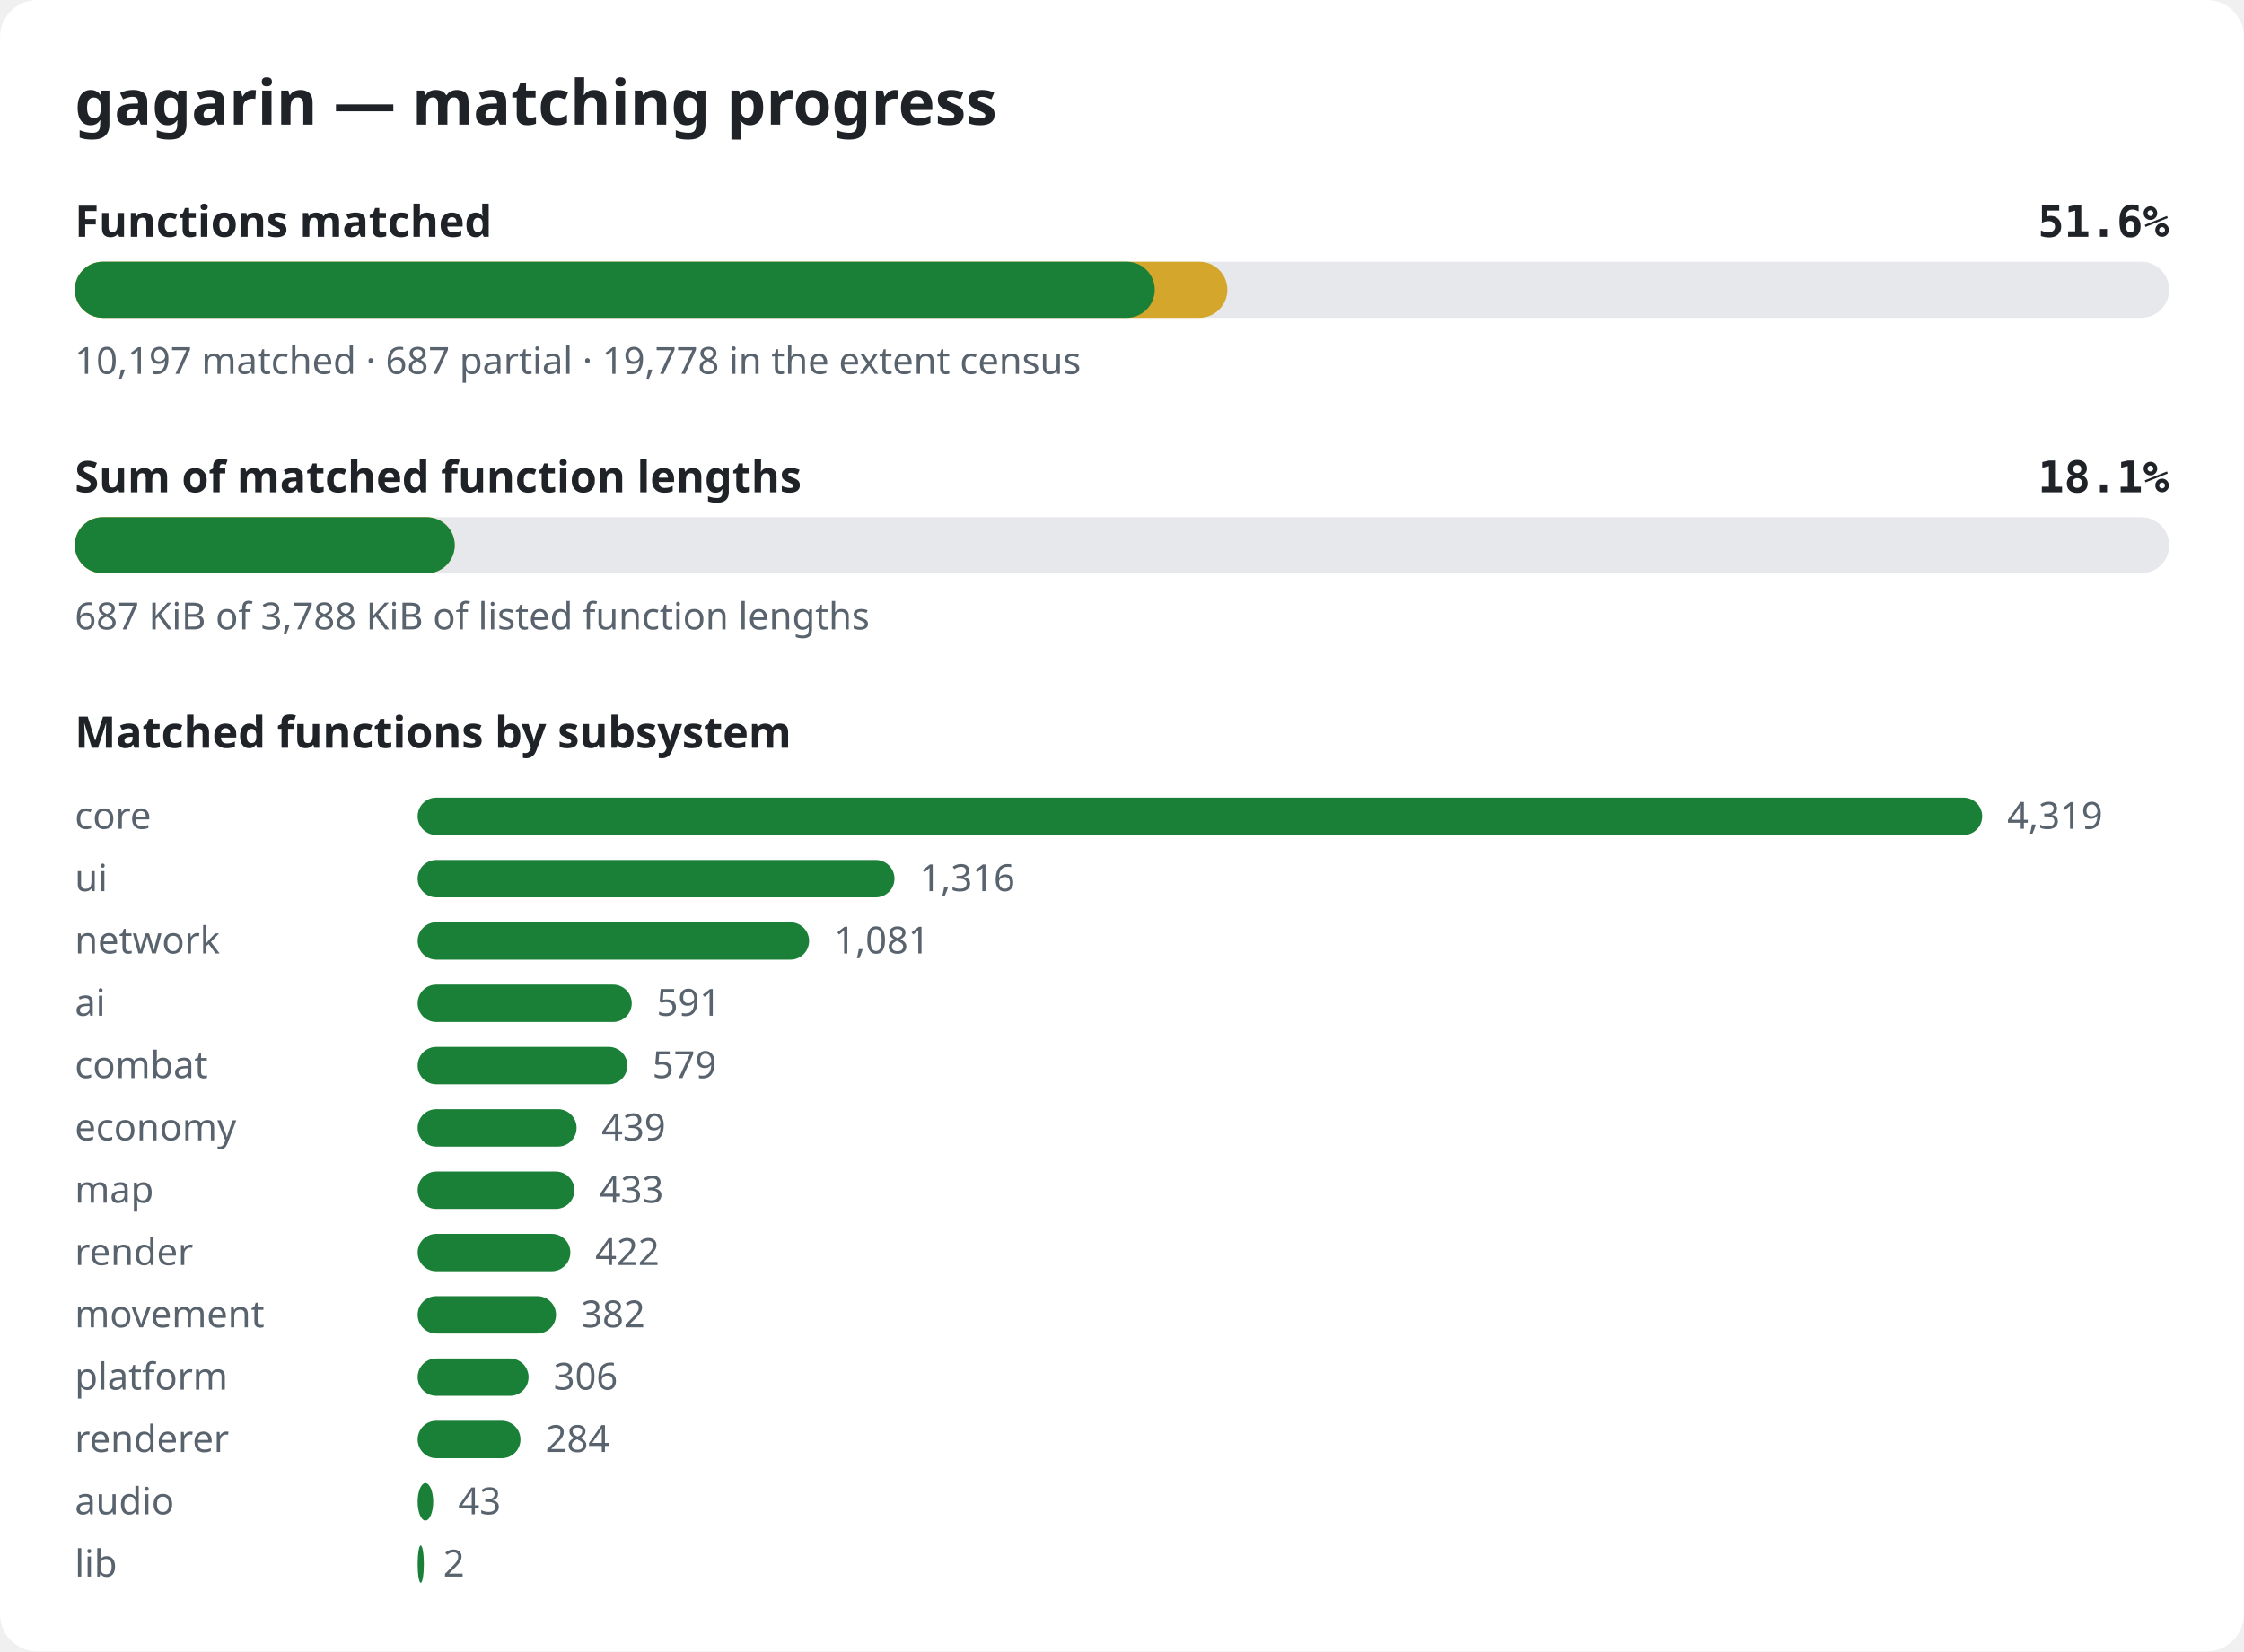
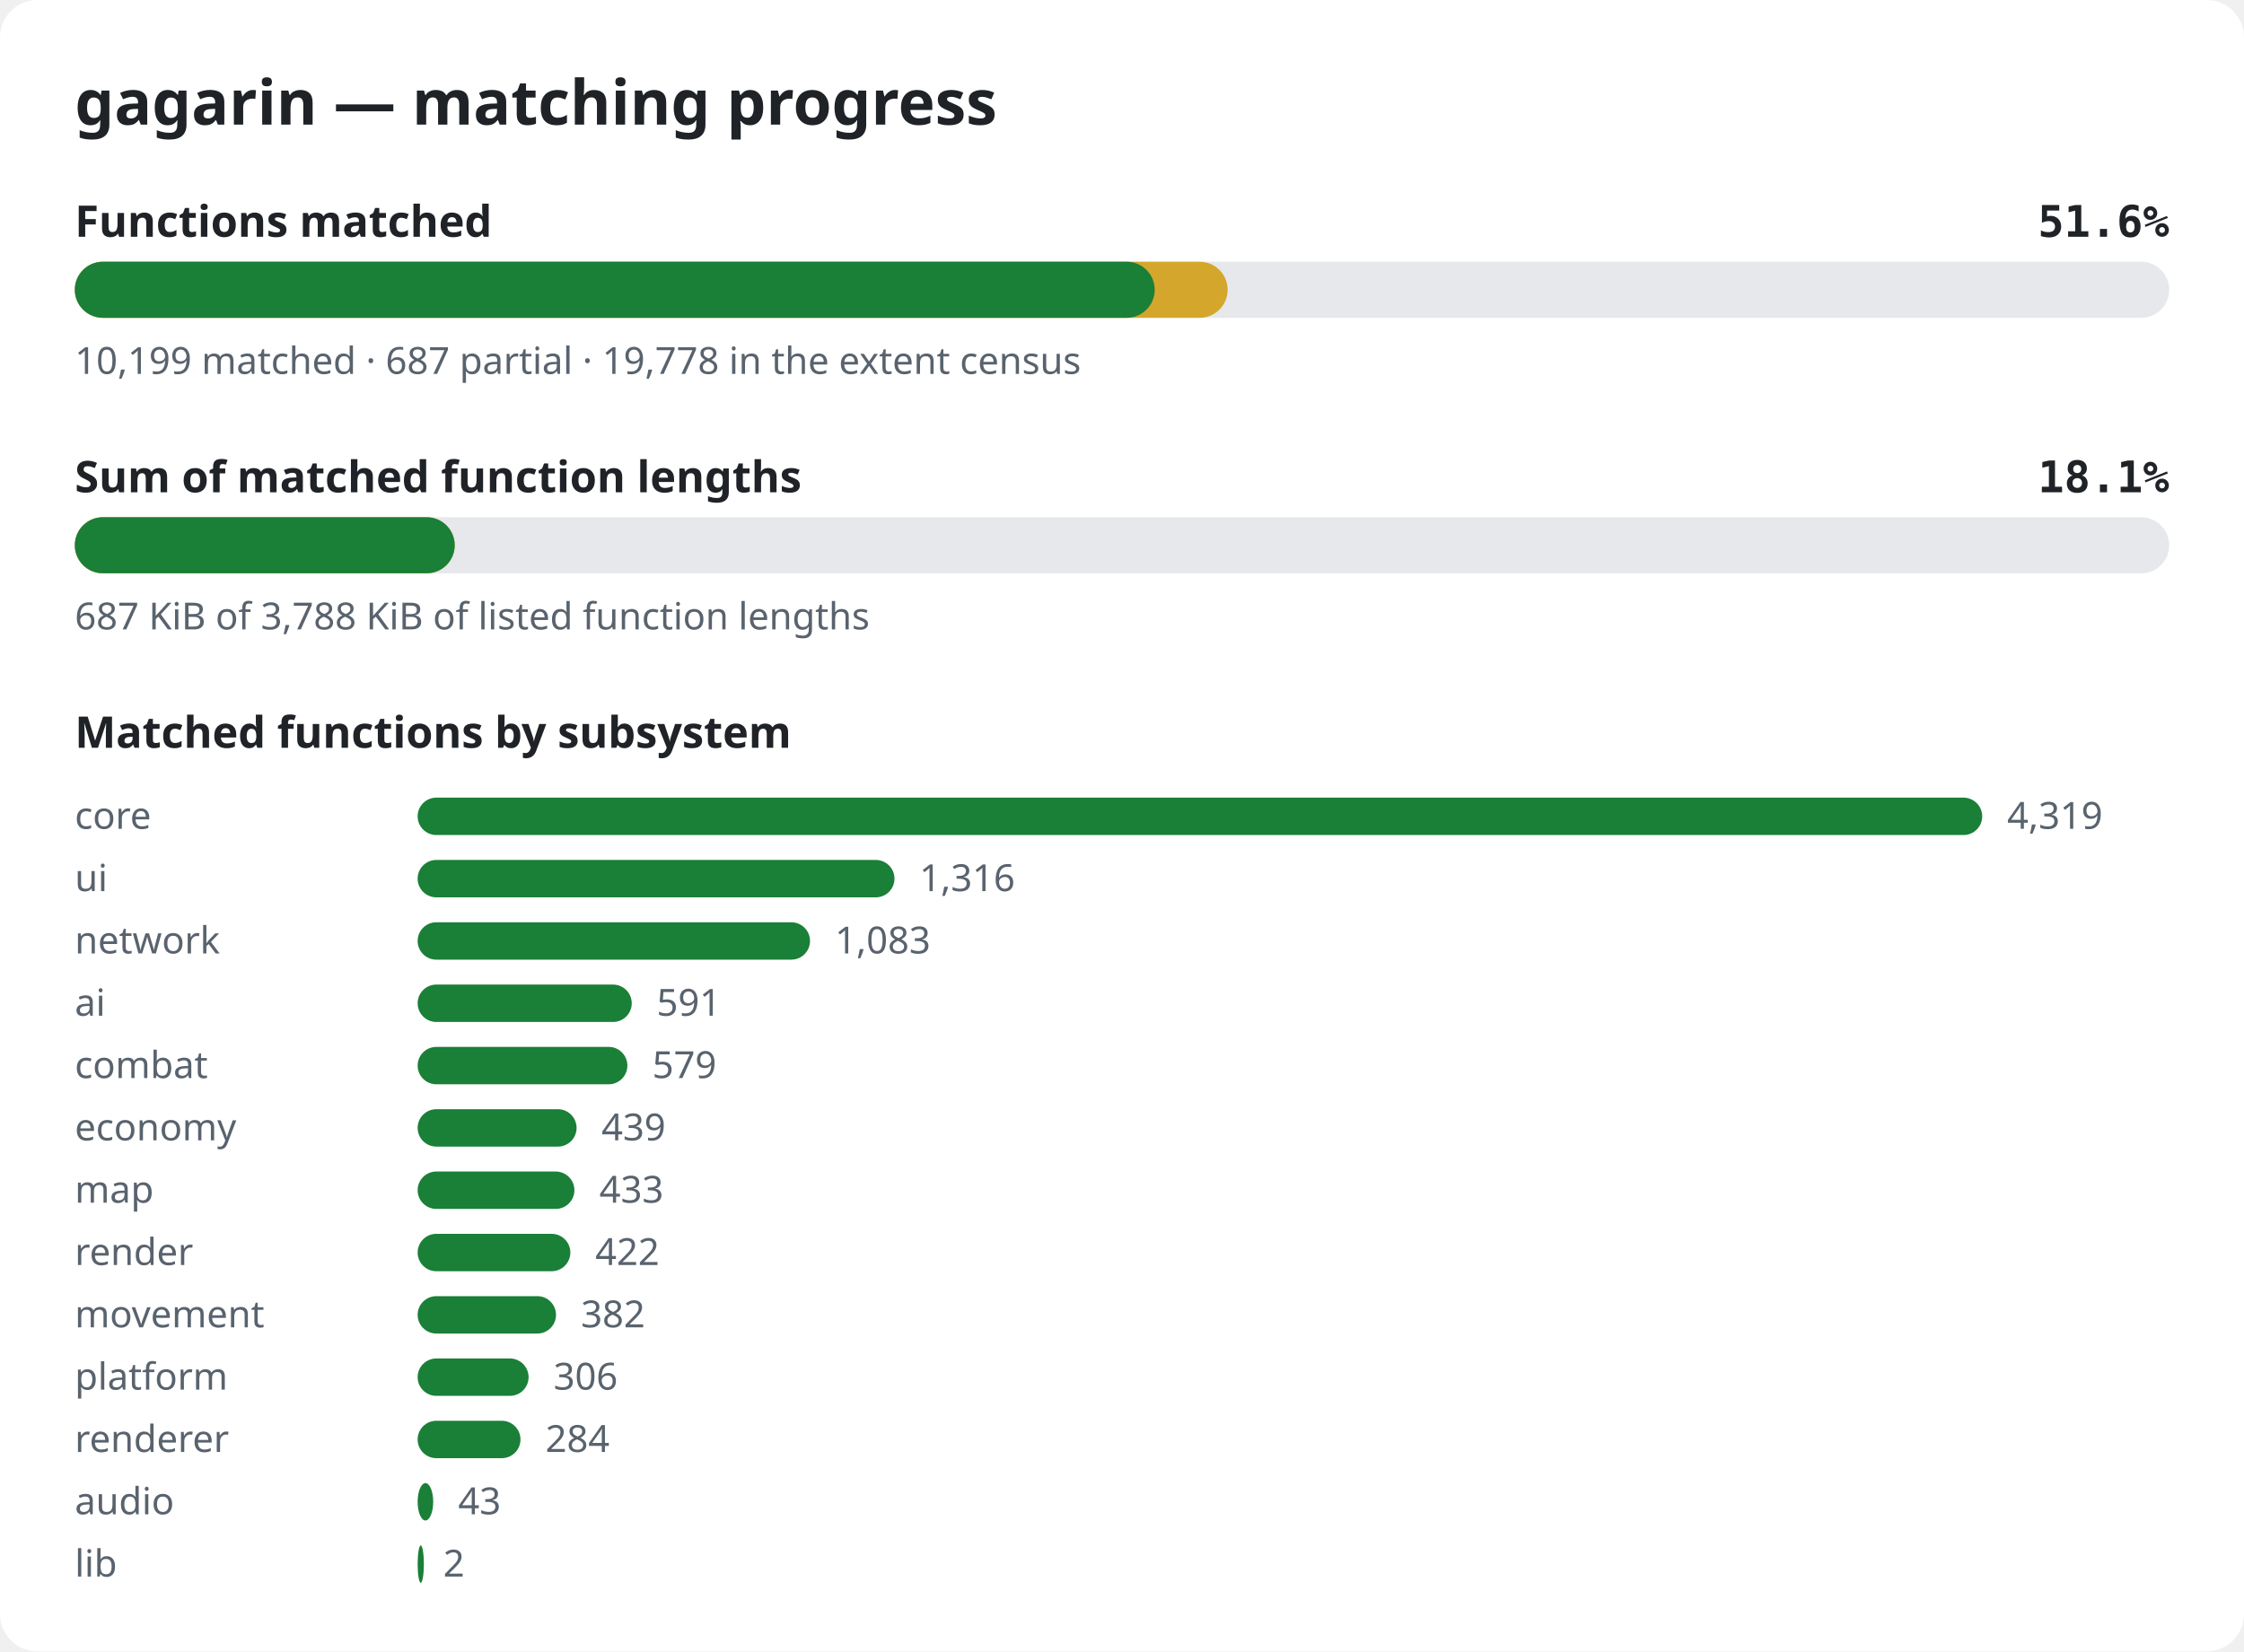
<svg xmlns="http://www.w3.org/2000/svg" width="720" height="530" viewBox="0 0 720 530" role="img" aria-label="gagarin matching progress">
  <style>.bg{fill:#ffffff}.title{font:600 20px sans-serif;fill:#1f2328}.label{font:600 14px sans-serif;fill:#1f2328}.pct{font:600 14px monospace;fill:#1f2328}.note{font:12px sans-serif;fill:#59636e}.track{fill:#e6e8eb}.done{fill:#1a7f37}.partial{fill:#d4a72c}@media (prefers-color-scheme: dark){.bg{fill:#0d1117}.title,.label,.pct{fill:#e6edf3}.note{fill:#9198a1}.track{fill:#262c36}.done{fill:#3fb950}.partial{fill:#d29922}}</style>
  <rect width="720" height="530" rx="12" class="bg" />
  <text x="24" y="40" class="title">gagarin — matching progress</text>
  <text x="24" y="76" class="label">Functions matched</text>
  <text x="696" y="76" class="pct" text-anchor="end">51.6%</text>
  <rect x="24" y="84" width="672" height="18" rx="9" class="track" />
-   <rect x="24" y="84" width="369.8" height="18" rx="9" class="partial" />
+   <rect x="24" y="84" width="369.9" height="18" rx="9" class="partial" />
  <rect x="24" y="84" width="346.5" height="18" rx="9" class="done" />
-   <text x="24" y="120" class="note">10,197 matched · 687 partial · 19,778 in the extent census</text>
+   <text x="24" y="120" class="note">10,199 matched · 687 partial · 19,778 in the extent census</text>
  <text x="24" y="158" class="label">Sum of matched function lengths</text>
  <text x="696" y="158" class="pct" text-anchor="end">18.1%</text>
  <rect x="24" y="166" width="672" height="18" rx="9" class="track" />
  <rect x="24" y="166" width="121.9" height="18" rx="9" class="partial" />
  <rect x="24" y="166" width="121.9" height="18" rx="9" class="done" />
  <text x="24" y="202" class="note">687 KiB of 3,788 KiB of listed function lengths</text>
  <text x="24" y="240" class="label">Matched functions by subsystem</text>
  <text x="24" y="266" class="note">core</text>
  <rect x="134" y="256" width="502.0" height="12" rx="6" class="done" />
  <text x="644.0" y="266" class="note">4,319</text>
  <text x="24" y="286" class="note">ui</text>
  <rect x="134" y="276" width="153.0" height="12" rx="6" class="done" />
  <text x="295.0" y="286" class="note">1,316</text>
  <text x="24" y="306" class="note">network</text>
-   <rect x="134" y="296" width="125.6" height="12" rx="6" class="done" />
-   <text x="267.6" y="306" class="note">1,081</text>
+   <rect x="134" y="296" width="125.9" height="12" rx="6" class="done" />
+   <text x="267.9" y="306" class="note">1,083</text>
  <text x="24" y="326" class="note">ai</text>
  <rect x="134" y="316" width="68.7" height="12" rx="6" class="done" />
  <text x="210.7" y="326" class="note">591</text>
  <text x="24" y="346" class="note">combat</text>
  <rect x="134" y="336" width="67.3" height="12" rx="6" class="done" />
  <text x="209.3" y="346" class="note">579</text>
  <text x="24" y="366" class="note">economy</text>
  <rect x="134" y="356" width="51.0" height="12" rx="6" class="done" />
  <text x="193.0" y="366" class="note">439</text>
  <text x="24" y="386" class="note">map</text>
  <rect x="134" y="376" width="50.3" height="12" rx="6" class="done" />
  <text x="192.3" y="386" class="note">433</text>
  <text x="24" y="406" class="note">render</text>
  <rect x="134" y="396" width="49.0" height="12" rx="6" class="done" />
  <text x="191.0" y="406" class="note">422</text>
  <text x="24" y="426" class="note">movement</text>
  <rect x="134" y="416" width="44.4" height="12" rx="6" class="done" />
  <text x="186.4" y="426" class="note">382</text>
  <text x="24" y="446" class="note">platform</text>
  <rect x="134" y="436" width="35.6" height="12" rx="6" class="done" />
  <text x="177.6" y="446" class="note">306</text>
  <text x="24" y="466" class="note">renderer</text>
  <rect x="134" y="456" width="33.0" height="12" rx="6" class="done" />
  <text x="175.0" y="466" class="note">284</text>
  <text x="24" y="486" class="note">audio</text>
  <rect x="134" y="476" width="5.0" height="12" rx="6" class="done" />
  <text x="147.0" y="486" class="note">43</text>
  <text x="24" y="506" class="note">lib</text>
  <rect x="134" y="496" width="2.0" height="12" rx="6" class="done" />
  <text x="142.2" y="506" class="note">2</text>
</svg>
